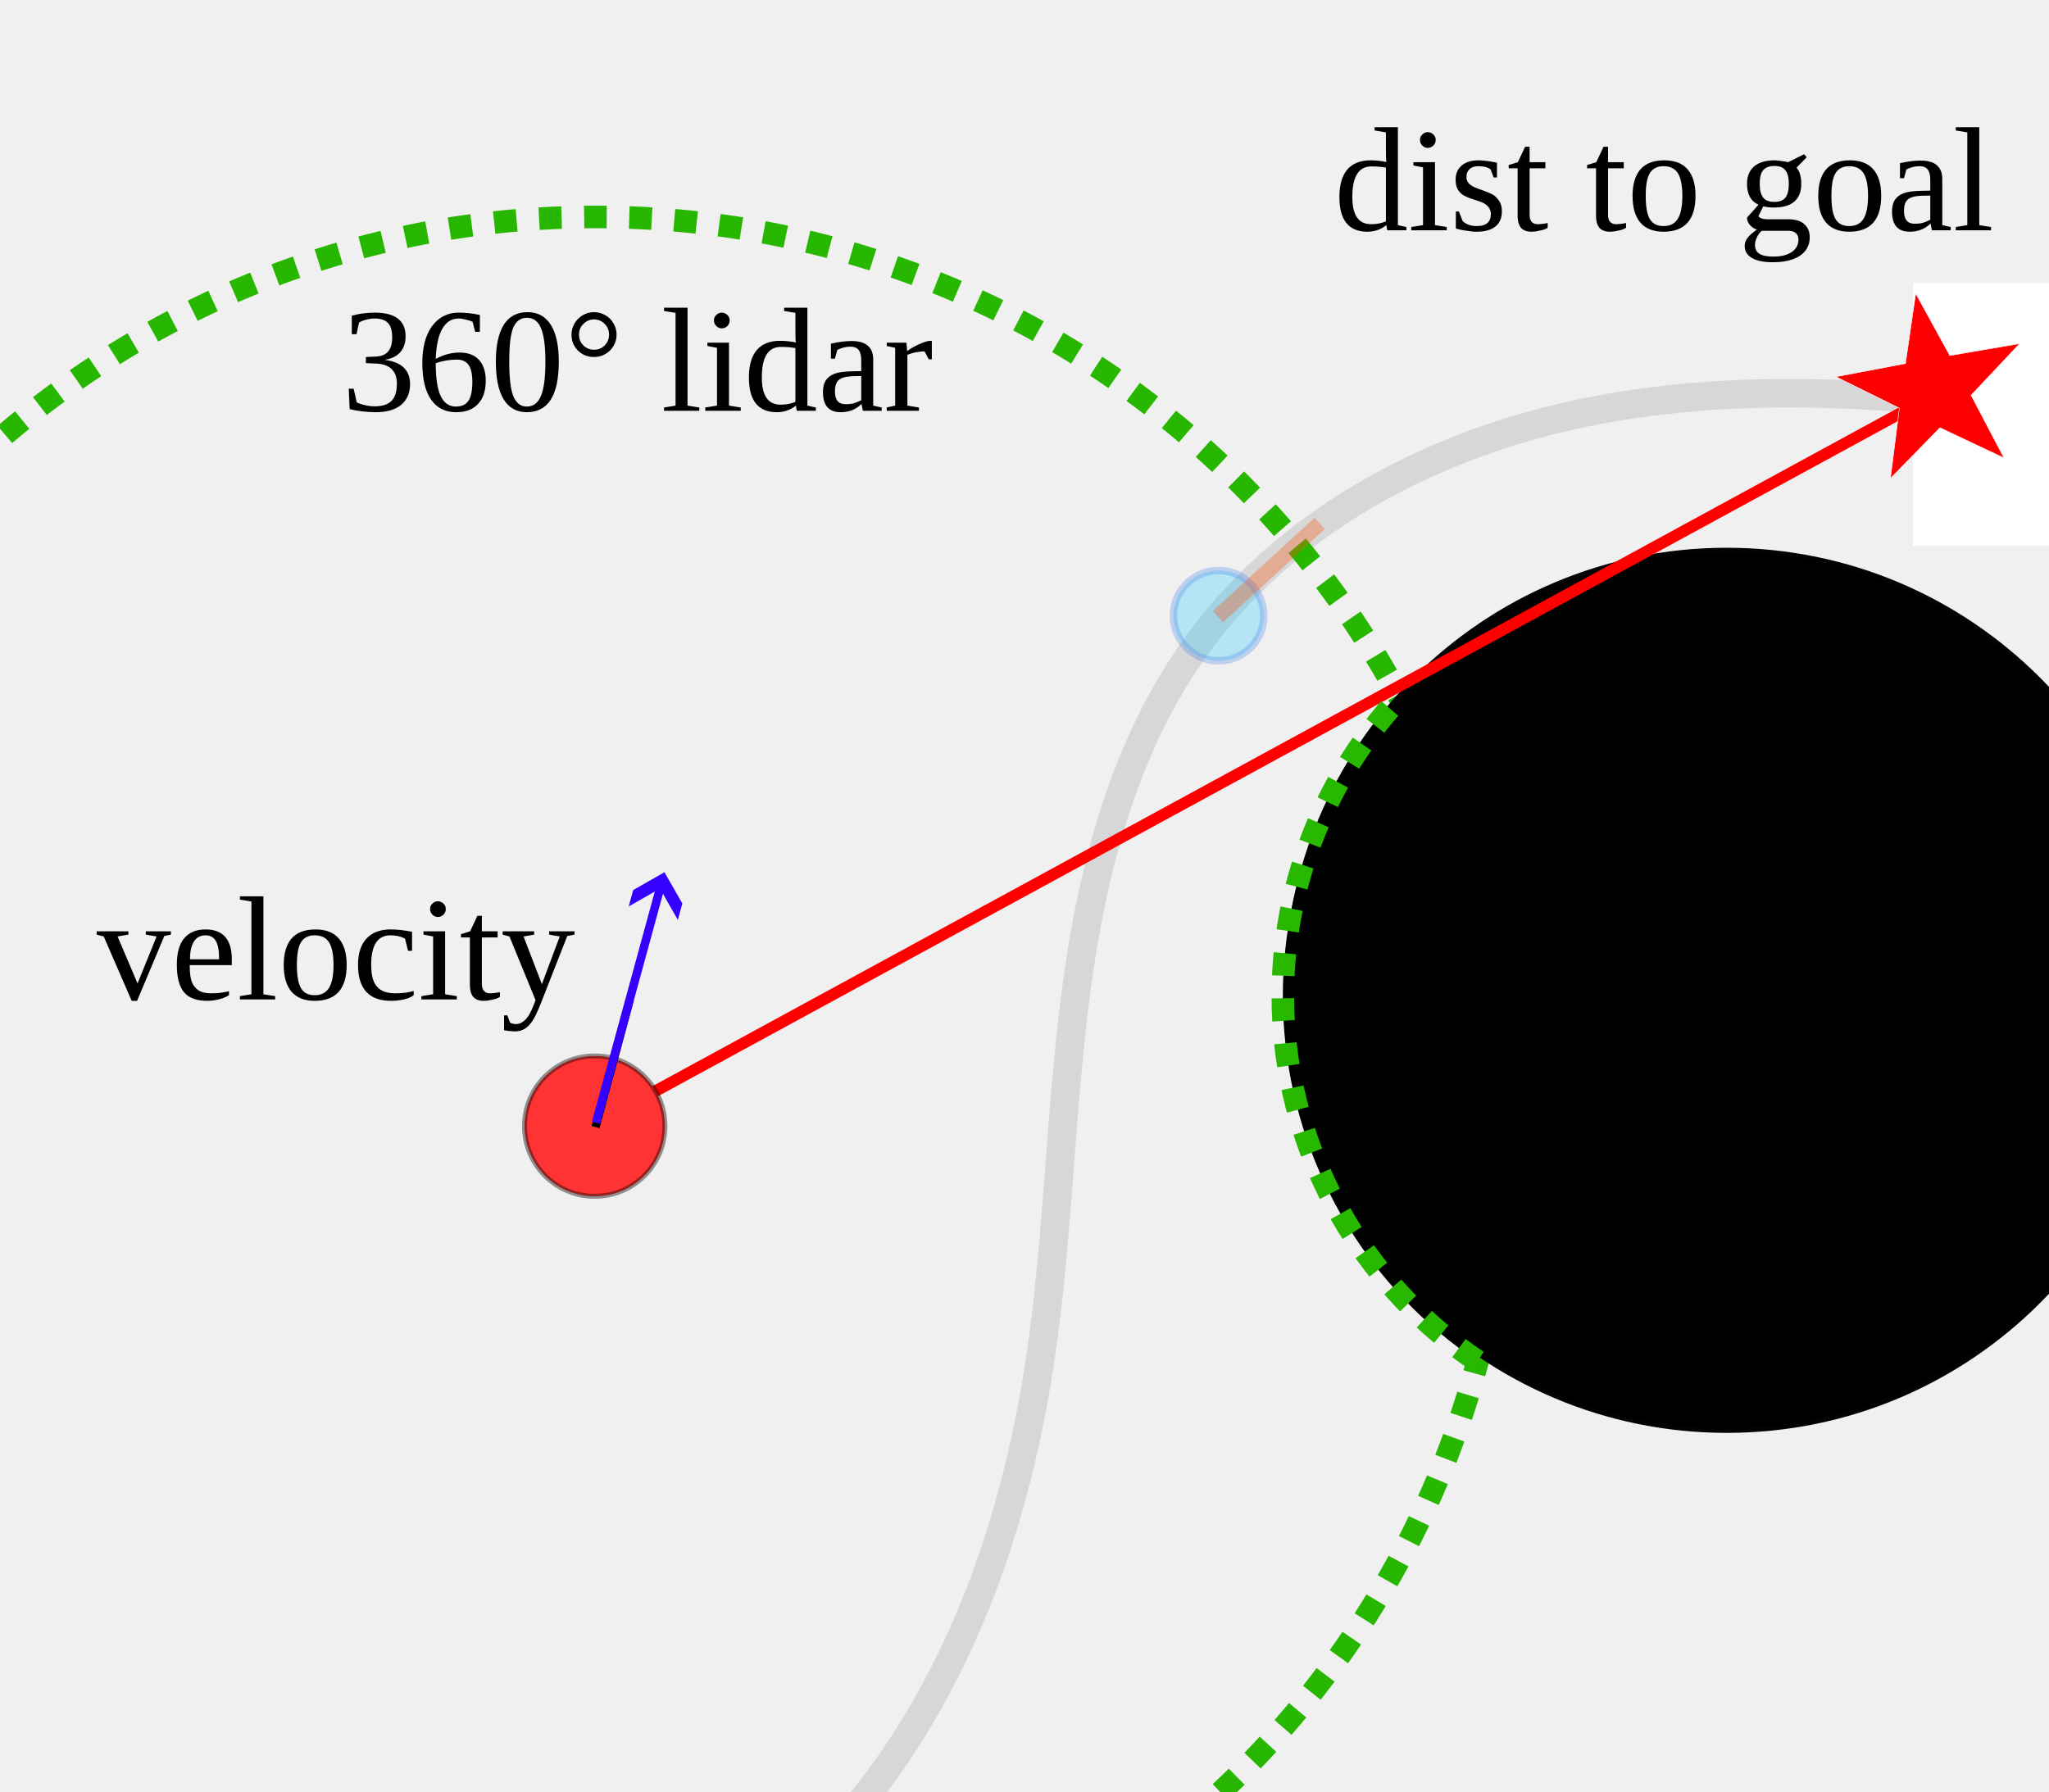
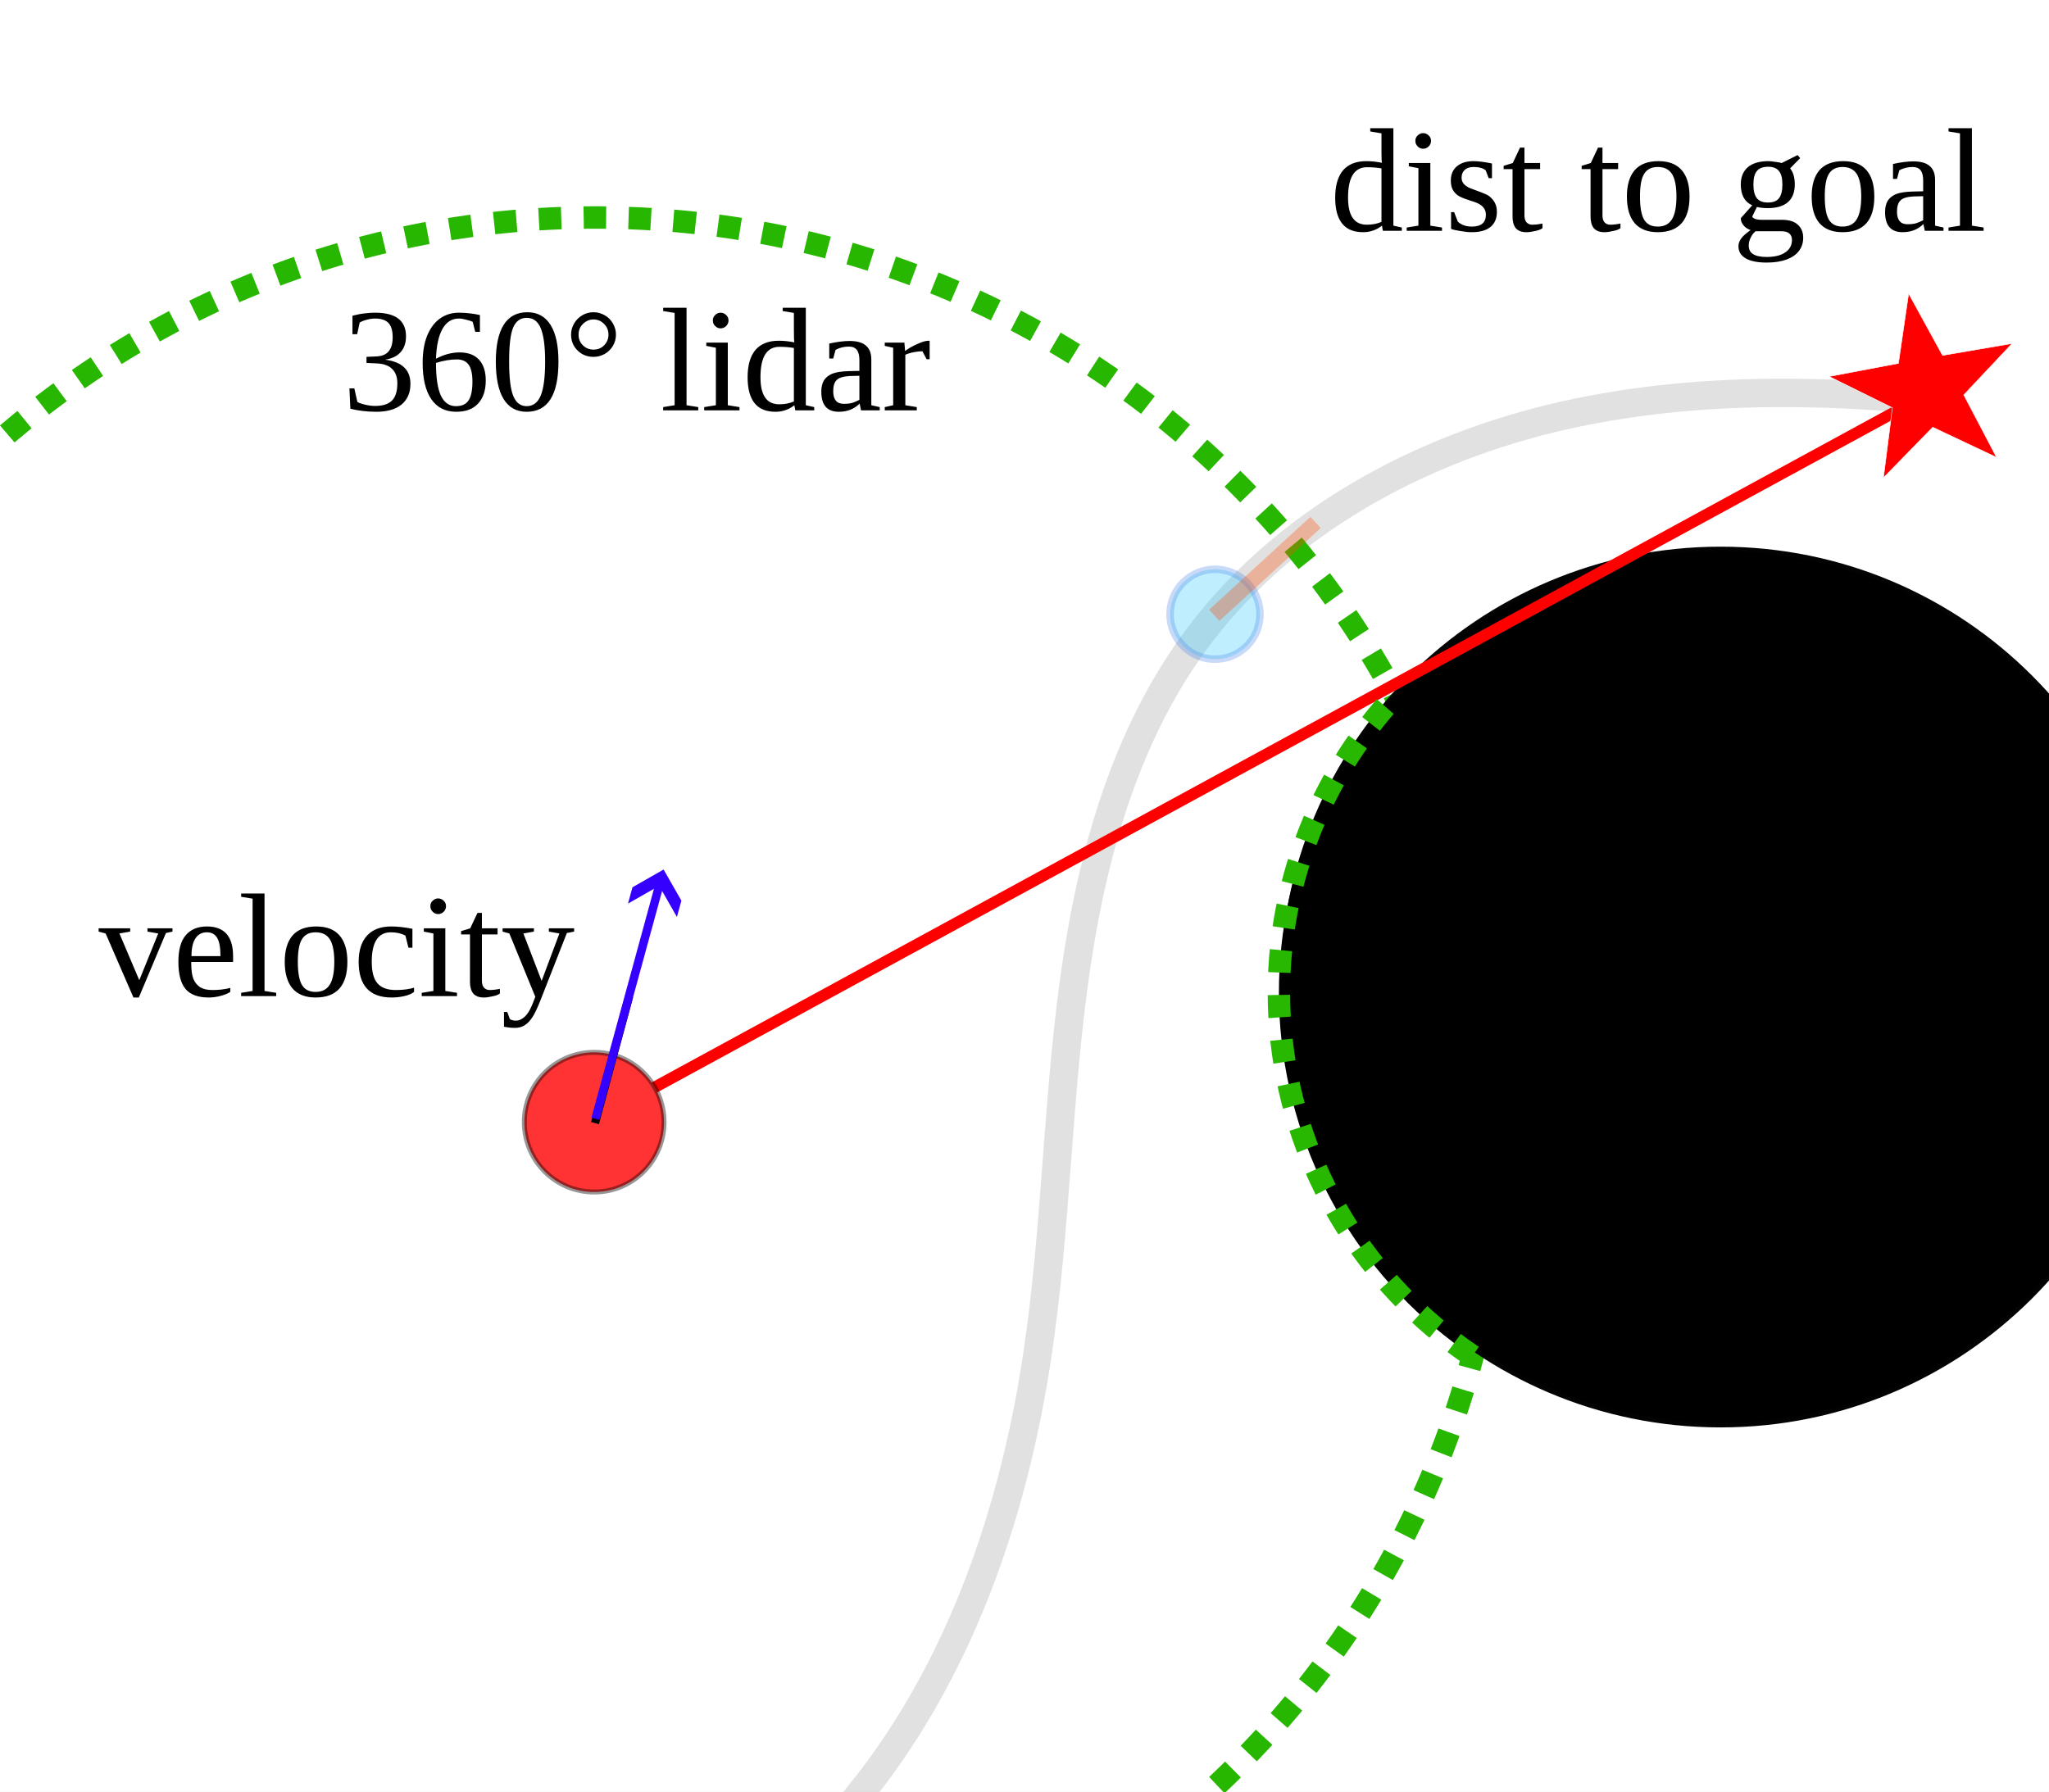
- <svg xmlns="http://www.w3.org/2000/svg" width="136.291mm" height="119.225mm" viewBox="0 0 136.291 119.225" version="1.1" id="svg5">
+ <svg xmlns="http://www.w3.org/2000/svg" width="136.969mm" height="119.805mm" viewBox="0 0 136.969 119.805" version="1.1" id="svg5">
  <defs id="defs2">
    <marker style="overflow:visible" id="Arrow4" refX="0" refY="0" orient="auto-start-reverse" markerWidth="5" markerHeight="6" viewBox="0 0 5 6" preserveAspectRatio="xMidYMid">
      <path style="fill:context-stroke;fill-rule:evenodd;stroke:none" d="m 1,0 -3,3 h -2 l 3,-3 -3,-3 h 2 z" id="path1741" />
    </marker>
  </defs>
-   <g id="layer1" transform="translate(-46.90901,-59.67715)">
+   <g id="layer1" transform="translate(-46.74715,-59.56858)">
+     <rect style="fill:#ffffff;fill-opacity:1;fill-rule:evenodd;stroke:#ffffff;stroke-width:0;stroke-linejoin:round;stroke-miterlimit:4.1;stroke-dashoffset:55.37;stroke-opacity:1;stop-color:#000000" id="rect1038" width="136.969" height="119.805" x="46.747" y="59.569" transform="translate(-8.3333332e-7)" />
    <path style="fill:none;stroke:#9e9e9e;stroke-width:1.898;stroke-linecap:butt;stroke-linejoin:miter;stroke-dasharray:none;stroke-opacity:0.31" d="m 70.555,193.686 c 4.368,0.7 8.877,0.512 13.172,-0.549 9.256,-2.287 17.228,-8.597 22.619,-16.46 5.391,-7.863 8.358,-17.193 9.762,-26.623 1.208,-8.113 1.308,-16.356 2.385,-24.488 1.077,-8.132 3.229,-16.345 8.043,-22.987 5.814,-8.023 15.104,-13.059 24.77,-15.232 9.667,-2.173 19.742,-1.711 29.565,-0.41 4.324,0.573 8.627,1.305 12.898,2.195" id="path405" />
    <rect style="fill:#ffffff;fill-opacity:1;fill-rule:evenodd;stroke:#ffffff;stroke-width:0.265;stroke-dasharray:none;stroke-dashoffset:0;stroke-opacity:1;stop-color:#000000" id="rect6268" width="23.99" height="17.23" x="174.282" y="78.631" />
    <ellipse style="fill:#33ccff;fill-opacity:0.31;fill-rule:evenodd;stroke:#4e88e8;stroke-width:0.5;stroke-opacity:0.31;stop-color:#000000" id="path515-4" cx="127.967" cy="100.639" rx="3.006" ry="3.006" />
    <text xml:space="preserve" style="font-style:normal;font-weight:normal;font-size:6.478px;line-height:1.25;font-family:sans-serif;fill:#000000;fill-opacity:1;stroke:none;stroke-width:0.162" x="222.639" y="184.434" id="text1365">
      <tspan id="tspan1363" style="stroke-width:0.162" x="222.639" y="184.434">Lookahead</tspan>
    </text>
    <text xml:space="preserve" style="font-style:normal;font-weight:normal;font-size:6.478px;line-height:1.25;font-family:sans-serif;fill:#000000;fill-opacity:1;stroke:none;stroke-width:0.162" x="228.395" y="164.584" id="text1365-75">
      <tspan id="tspan1363-5" style="stroke-width:0.162" x="228.395" y="164.584">Target point</tspan>
    </text>
    <text xml:space="preserve" style="font-style:normal;font-weight:normal;font-size:8.467px;line-height:1.25;font-family:sans-serif;display:none;fill:#000000;fill-opacity:1;stroke:none;stroke-width:0.162" x="72.858" y="84.895" id="text1365-7-6">
-       <tspan style="font-style:normal;font-variant:normal;font-weight:normal;font-stretch:normal;font-size:8.467px;font-family:'Times New Roman';-inkscape-font-specification:'Times New Roman, Normal';font-variant-ligatures:normal;font-variant-caps:normal;font-variant-numeric:normal;font-variant-east-asian:normal;stroke-width:0.162" x="72.858" y="84.895" id="tspan1450-0">360° lidar</tspan>
-       <tspan style="font-style:normal;font-variant:normal;font-weight:normal;font-stretch:normal;font-size:8.467px;font-family:'Times New Roman';-inkscape-font-specification:'Times New Roman, Normal';font-variant-ligatures:normal;font-variant-caps:normal;font-variant-numeric:normal;font-variant-east-asian:normal;stroke-width:0.162" x="72.858" y="95.688" id="tspan11323">120 rays</tspan>
-       <tspan style="font-style:normal;font-variant:normal;font-weight:normal;font-stretch:normal;font-size:8.467px;font-family:'Times New Roman';-inkscape-font-specification:'Times New Roman, Normal';font-variant-ligatures:normal;font-variant-caps:normal;font-variant-numeric:normal;font-variant-east-asian:normal;stroke-width:0.162" x="72.858" y="106.481" id="tspan11325">3.5m radius</tspan>
+       <tspan style="font-style:normal;font-variant:normal;font-weight:normal;font-stretch:normal;font-size:8.467px;font-family:'Times New Roman';-inkscape-font-specification:'Times New Roman, Normal';font-variant-ligatures:normal;font-variant-caps:normal;font-variant-numeric:normal;font-variant-east-asian:normal;stroke-width:0.162" x="0" y="0" id="tspan1450-0">360° lidar</tspan>
+       <tspan style="font-style:normal;font-variant:normal;font-weight:normal;font-stretch:normal;font-size:8.467px;font-family:'Times New Roman';-inkscape-font-specification:'Times New Roman, Normal';font-variant-ligatures:normal;font-variant-caps:normal;font-variant-numeric:normal;font-variant-east-asian:normal;stroke-width:0.162" x="0" y="0" id="tspan11323">120 rays</tspan>
+       <tspan style="font-style:normal;font-variant:normal;font-weight:normal;font-stretch:normal;font-size:8.467px;font-family:'Times New Roman';-inkscape-font-specification:'Times New Roman, Normal';font-variant-ligatures:normal;font-variant-caps:normal;font-variant-numeric:normal;font-variant-east-asian:normal;stroke-width:0.162" x="0" y="0" id="tspan11325">3.5m radius</tspan>
    </text>
    <text xml:space="preserve" style="font-style:normal;font-weight:normal;font-size:9.878px;line-height:1.25;font-family:sans-serif;fill:#000000;fill-opacity:1;stroke:none;stroke-width:0.162" x="69.635" y="87.005" id="text1365-7-6-9">
      <tspan style="font-style:normal;font-variant:normal;font-weight:normal;font-stretch:normal;font-size:9.878px;font-family:'Times New Roman';-inkscape-font-specification:'Times New Roman, Normal';font-variant-ligatures:normal;font-variant-caps:normal;font-variant-numeric:normal;font-variant-east-asian:normal;stroke-width:0.162" x="69.635" y="87.005" id="tspan11325-5">360° lidar</tspan>
    </text>
    <text xml:space="preserve" style="font-style:normal;font-weight:normal;font-size:9.878px;line-height:1.25;font-family:sans-serif;fill:#000000;fill-opacity:1;stroke:none;stroke-width:0.162" x="135.639" y="75.003" id="text1365-7-6-11">
      <tspan style="font-style:normal;font-variant:normal;font-weight:normal;font-stretch:normal;font-size:9.878px;font-family:'Times New Roman';-inkscape-font-specification:'Times New Roman, Normal';font-variant-ligatures:normal;font-variant-caps:normal;font-variant-numeric:normal;font-variant-east-asian:normal;stroke-width:0.162" x="135.639" y="75.003" id="tspan1450-0-6">dist to goal</tspan>
    </text>
    <text xml:space="preserve" style="font-style:normal;font-weight:normal;font-size:9.878px;line-height:1.25;font-family:sans-serif;fill:#000000;fill-opacity:1;stroke:none;stroke-width:0.162" x="53.341" y="126.175" id="text1365-7-6-8-1-3">
      <tspan style="font-style:normal;font-variant:normal;font-weight:normal;font-stretch:normal;font-size:9.878px;font-family:'Times New Roman';-inkscape-font-specification:'Times New Roman, Normal';font-variant-ligatures:normal;font-variant-caps:normal;font-variant-numeric:normal;font-variant-east-asian:normal;stroke-width:0.162" x="53.341" y="126.175" id="tspan1450-0-9-2-4">velocity</tspan>
    </text>
    <path style="display:none;fill:none;stroke:#ababab;stroke-width:0.465;stroke-linecap:butt;stroke-linejoin:miter;stroke-dasharray:none;stroke-opacity:1" d="M 86.553,134.748 123.385,86.669" id="path5711" />
-     <circle style="fill:#000000;fill-opacity:0;fill-rule:evenodd;stroke:#28b700;stroke-width:1.5;stroke-dasharray:1.5,1.5;stroke-dashoffset:0;stroke-opacity:1;stop-color:#000000" id="path386" cx="86.553" cy="134.748" r="60.638" />
+     <circle style="fill:#000000;fill-opacity:0;fill-rule:evenodd;stroke:#28b700;stroke-width:1.5;stroke-dasharray:1.5, 1.5;stroke-dashoffset:0;stroke-opacity:1;stop-color:#000000" id="path386" cx="86.553" cy="134.748" r="60.638" />
    <circle style="fill:#000000;fill-opacity:1;fill-rule:evenodd;stroke:#030303;stroke-width:0.306;stroke-dasharray:none;stroke-dashoffset:0;stroke-opacity:1;stop-color:#000000" id="path16872" cx="161.766" cy="125.566" r="29.292" />
-     <path style="fill:none;stroke:#ff0000;stroke-width:0.765;stroke-linecap:butt;stroke-linejoin:miter;stroke-opacity:1;stroke-dasharray:none" d="M 86.539,134.431 175.607,85.92" id="path10467" />
+     <path style="fill:none;stroke:#ff0000;stroke-width:0.765;stroke-linecap:butt;stroke-linejoin:miter;stroke-dasharray:none;stroke-opacity:1" d="M 86.539,134.431 175.607,85.92" id="path10467" />
    <g id="g1460" transform="matrix(0.6618239,0,0,0.6618239,30.43702,45.27979)">
      <ellipse style="fill:#ff3333;fill-rule:evenodd;stroke:#030303;stroke-width:0.5;stroke-opacity:0.411;stop-color:#000000" id="path515" cx="84.659" cy="134.963" rx="7.055" ry="7.055" />
      <path style="fill:none;stroke:#000000;stroke-width:0.821;stroke-linecap:butt;stroke-linejoin:miter;stroke-dasharray:none;stroke-opacity:1" d="m 84.744,135.059 3.45,-12.81" id="path1454" />
    </g>
    <rect style="fill:#3373ff;fill-opacity:0;fill-rule:evenodd;stroke:#4e88e8;stroke-width:0.384;stroke-dasharray:none;stroke-dashoffset:0;stroke-opacity:0;stop-color:#000000" id="rect9695" width="135.906" height="118.841" x="47.101" y="59.869" />
    <text xml:space="preserve" style="font-style:normal;font-weight:normal;font-size:10.583px;line-height:1.25;font-family:sans-serif;fill:#000000;fill-opacity:1;stroke:none;stroke-width:0.265" x="229.695" y="118.89" id="text11361">
      <tspan id="tspan11359" style="stroke-width:0.265" x="229.695" y="118.89">Use the blue to </tspan>
      <tspan style="stroke-width:0.265" x="229.695" y="132.119" id="tspan11363">resize window and then hide it</tspan>
    </text>
    <path style="fill:none;stroke:#ff4900;stroke-width:1.015;stroke-linecap:butt;stroke-linejoin:miter;stroke-dasharray:none;stroke-opacity:0.31" d="m 127.917,100.711 6.769,-6.209" id="path17446" />
-     <path style="fill:#000000;fill-opacity:1;fill-rule:evenodd;stroke:#28b800;stroke-width:1.5;stroke-dasharray:1.5,1.5;stroke-dashoffset:0;stroke-opacity:1;stop-color:#000000" id="path16872-0" d="m 145.174,150.238 a 29.292,29.292 0 0 1 -12.756,-21.059 29.292,29.292 0 0 1 7.812,-23.349" />
+     <path style="fill:#000000;fill-opacity:1;fill-rule:evenodd;stroke:#28b800;stroke-width:1.5;stroke-dasharray:1.5, 1.5;stroke-dashoffset:0;stroke-opacity:1;stop-color:#000000" id="path16872-0" d="m 145.174,150.238 a 29.292,29.292 0 0 1 -12.756,-21.059 29.292,29.292 0 0 1 7.812,-23.349" />
    <path style="fill:none;stroke:#3600ff;stroke-width:0.565;stroke-linecap:butt;stroke-linejoin:miter;stroke-dasharray:none;stroke-opacity:1;marker-end:url(#Arrow4)" d="m 86.553,134.373 4.405,-16.12" id="path5966" />
    <path style="fill:#ff0000;fill-opacity:1;fill-rule:evenodd;stroke:#ffffff;stroke-width:0.265;stroke-dasharray:none;stroke-dashoffset:0;stroke-opacity:1;stop-color:#000000" id="path7468" d="m 424.806,82.66 -32.616,-15.393 -25.188,25.813 4.561,-35.776 -32.333,-15.978 35.435,-6.718 5.205,-35.688 17.339,31.624 35.55,-6.078 -24.719,26.263 z" transform="matrix(0.1307966,0,0,0.1307966,124.6476,79.3376)" />
  </g>
</svg>
